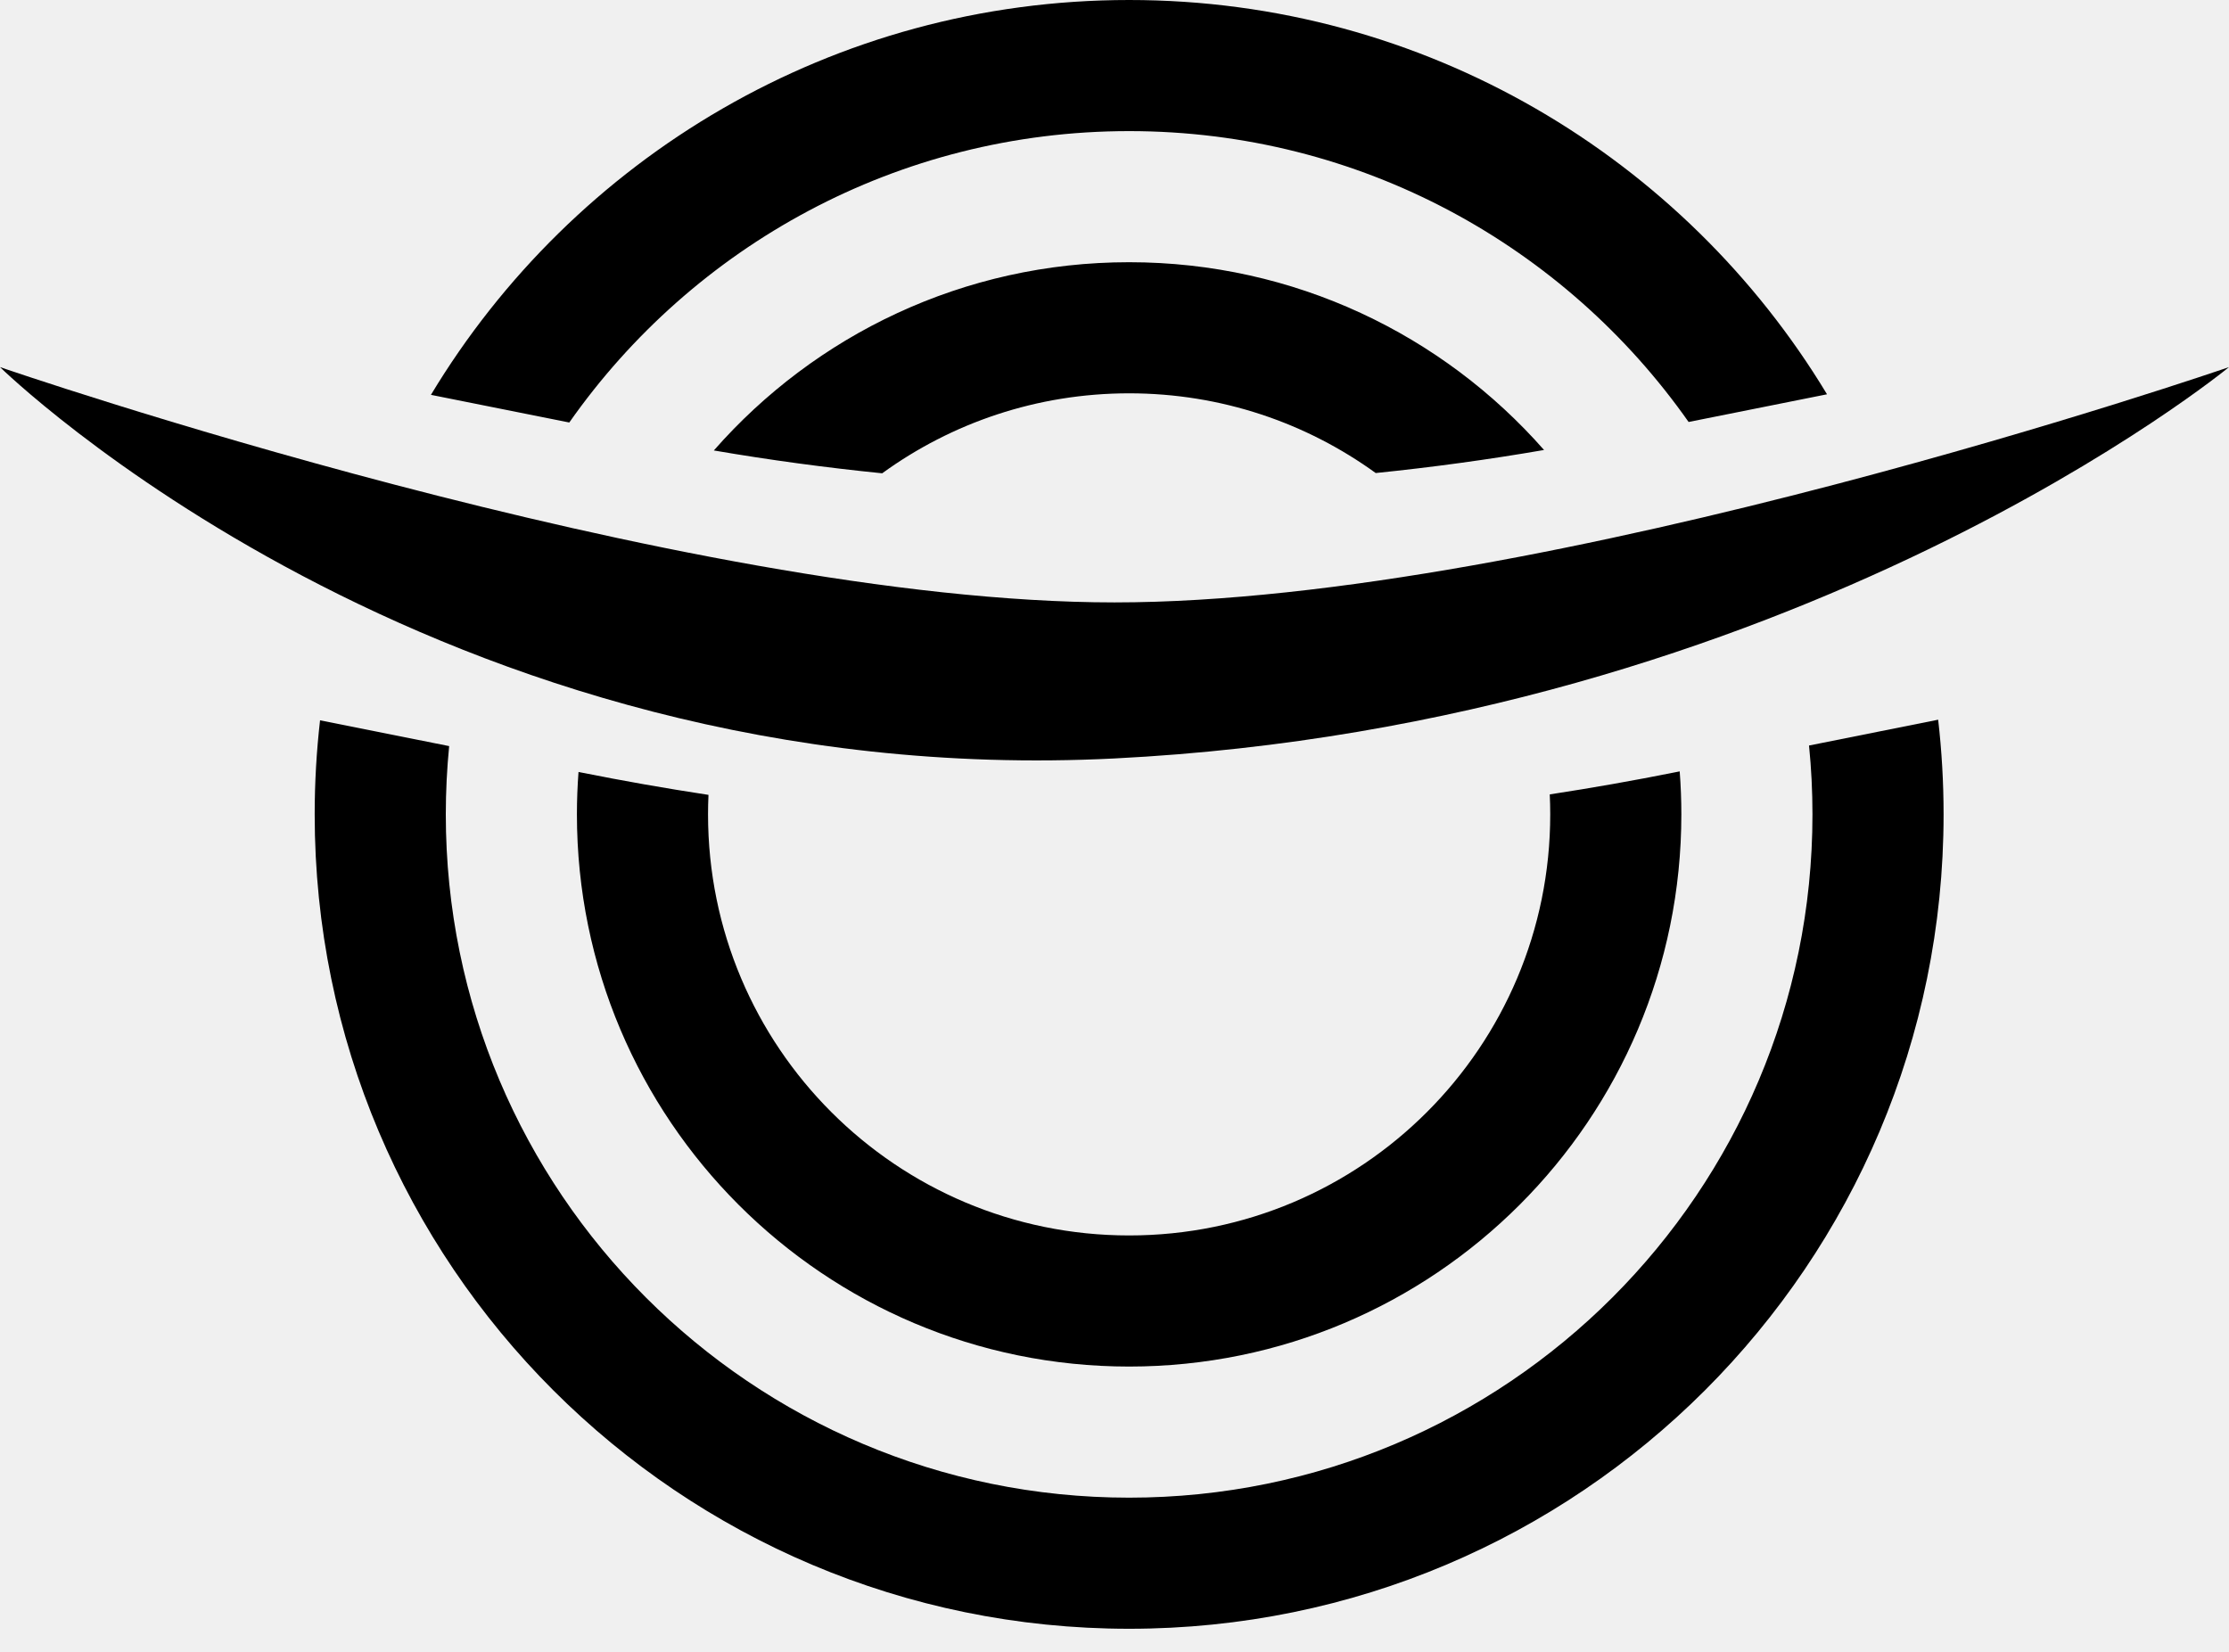
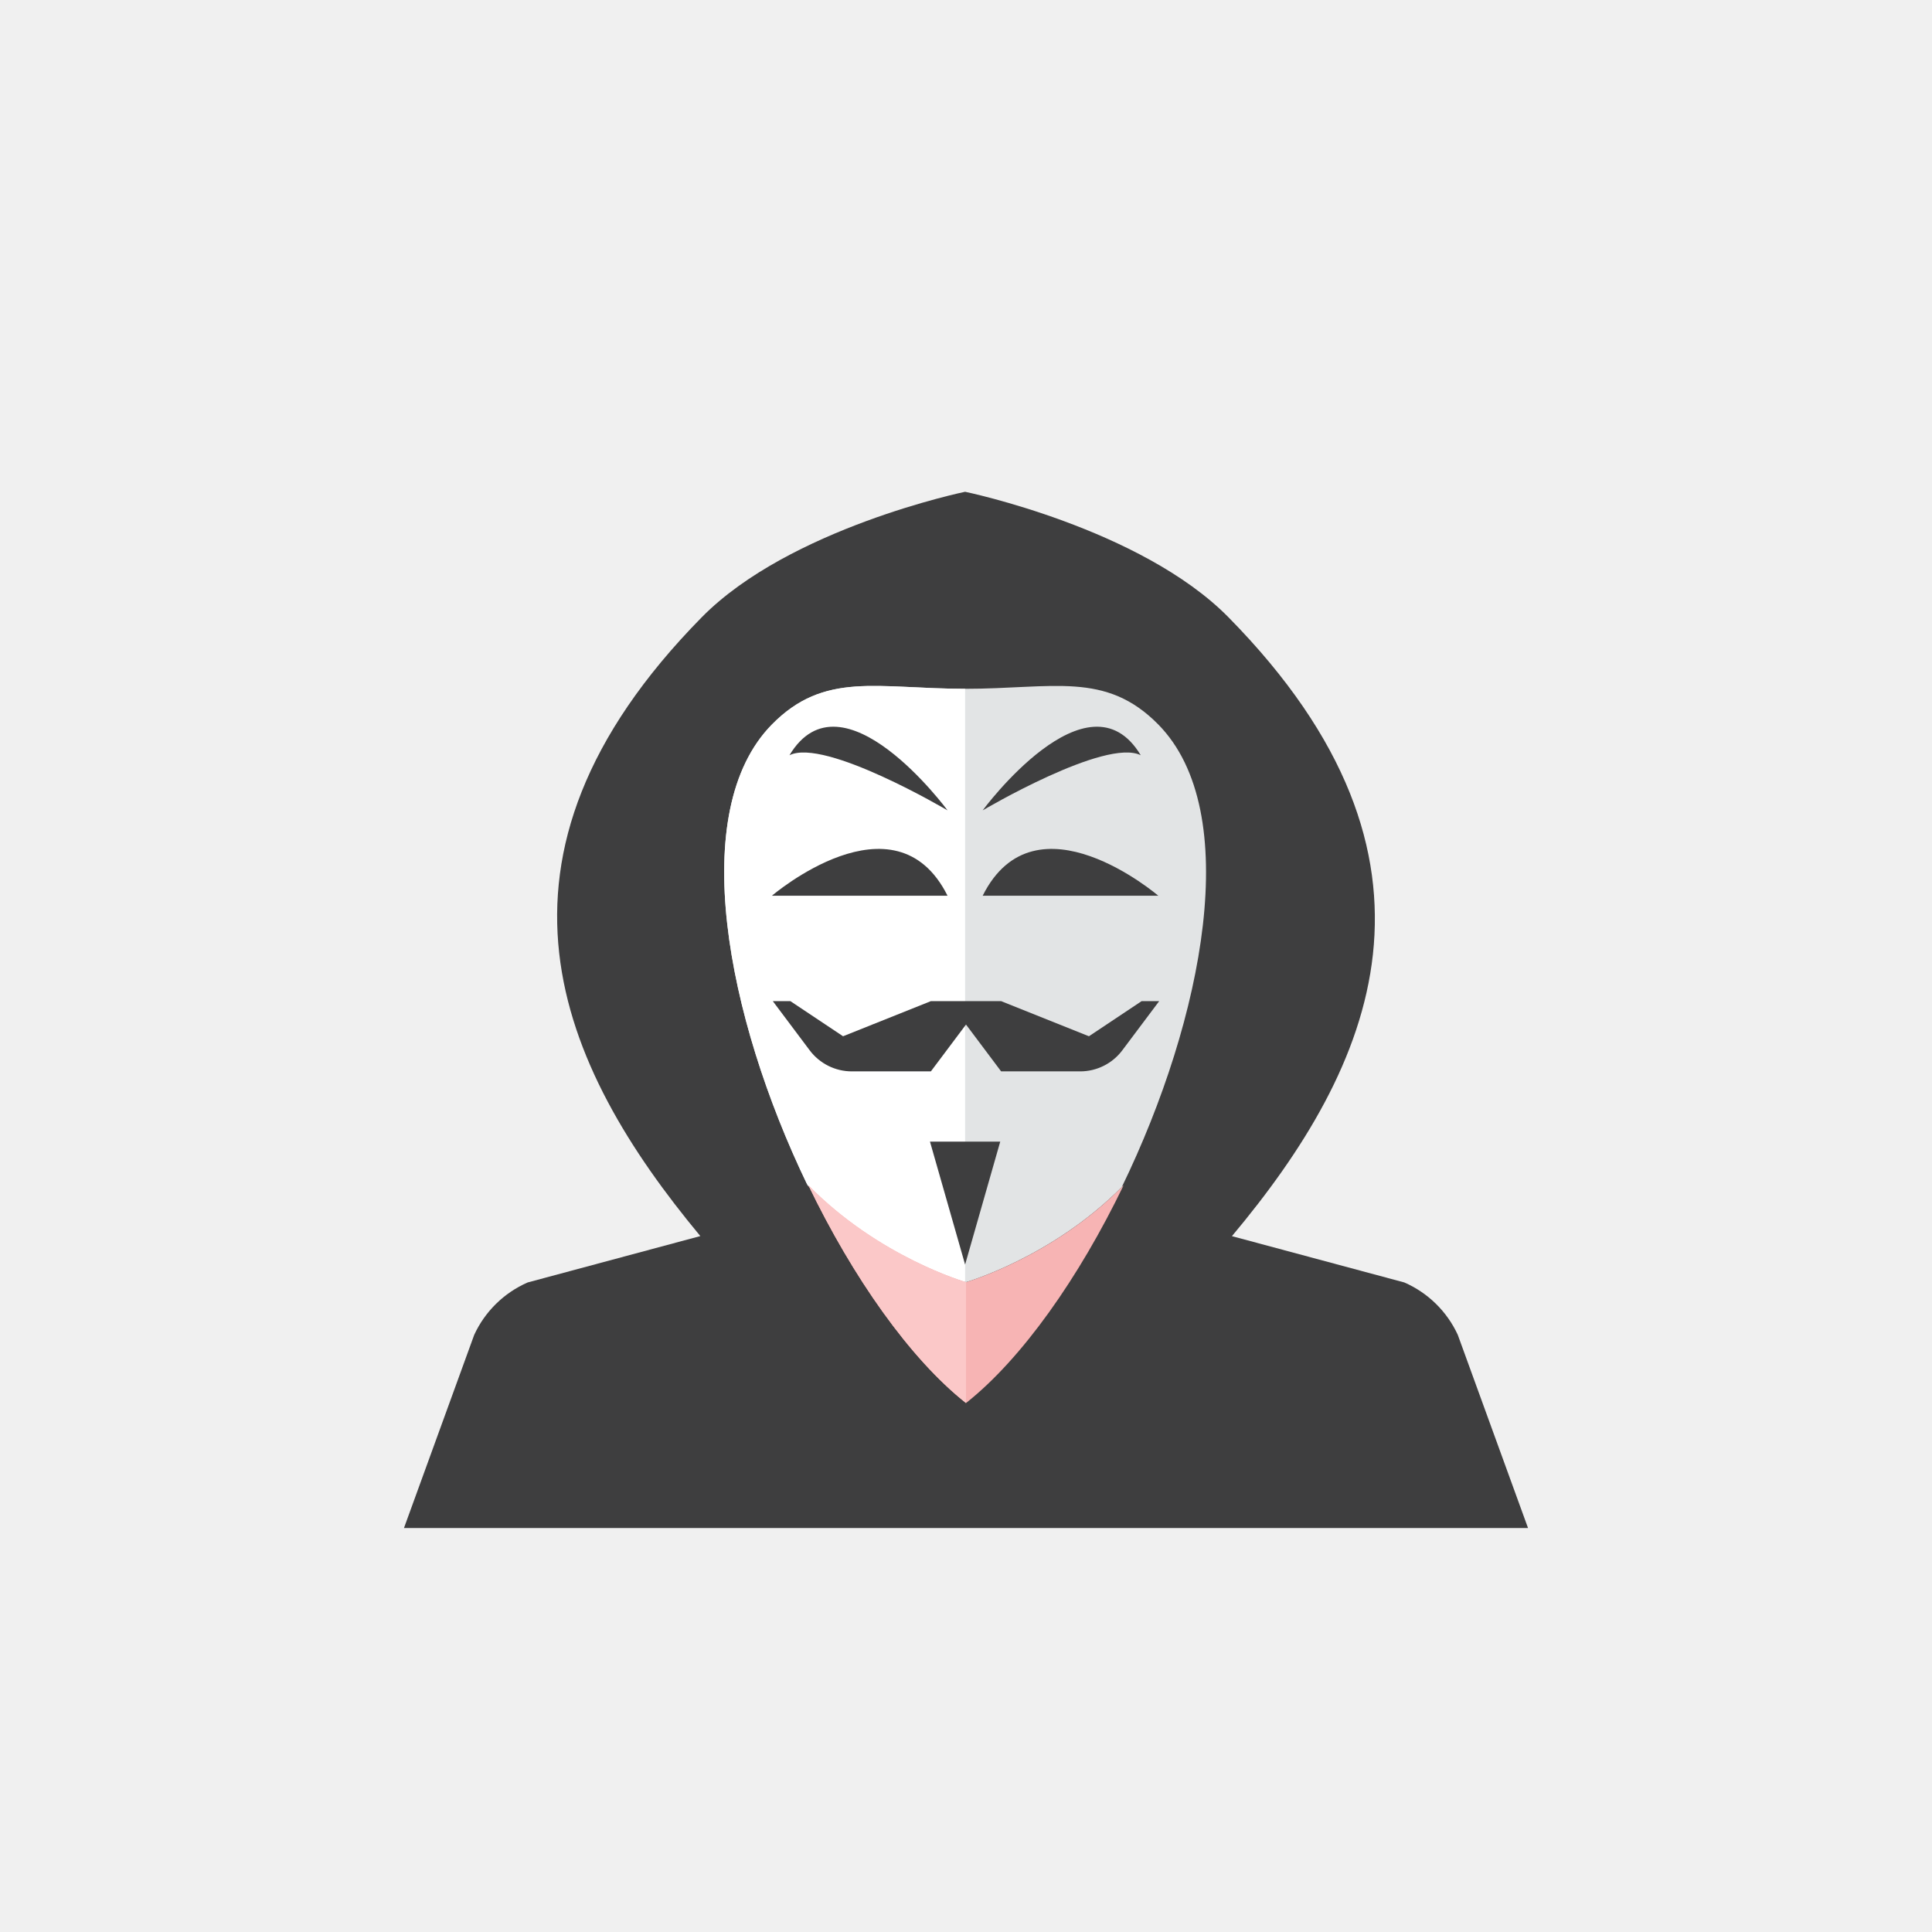
- <svg xmlns="http://www.w3.org/2000/svg" width="85" height="63" viewBox="0 0 85 63" fill="none">
-   <path fill-rule="evenodd" clip-rule="evenodd" d="M27.017 30.314C27.006 30.56 27 30.808 27 31.058C27 39.927 34.189 47.116 43.058 47.116C51.927 47.116 59.116 39.927 59.116 31.058C59.116 30.803 59.11 30.549 59.098 30.296C60.699 30.051 62.295 29.77 63.886 29.451L64.053 29.418C64.095 29.959 64.116 30.506 64.116 31.058C64.116 42.688 54.688 52.116 43.058 52.116C31.428 52.116 22 42.688 22 31.058C22 30.514 22.021 29.975 22.061 29.441L22.114 29.451C23.743 29.777 25.378 30.065 27.017 30.314ZM52.461 18.04C49.818 16.127 46.57 15 43.058 15C39.54 15 36.286 16.131 33.641 18.05C31.494 17.834 29.353 17.544 27.221 17.179C31.081 12.778 36.745 10 43.058 10C49.363 10 55.021 12.771 58.88 17.161C56.749 17.529 54.608 17.821 52.461 18.04ZM68.985 28.432C69.072 29.295 69.116 30.172 69.116 31.058C69.116 45.45 57.45 57.116 43.058 57.116C28.667 57.116 17 45.45 17 31.058C17 30.179 17.044 29.311 17.128 28.454L12.205 27.47C12.07 28.647 12 29.844 12 31.058C12 48.211 25.905 62.116 43.058 62.116C60.211 62.116 74.116 48.211 74.116 31.058C74.116 29.837 74.046 28.632 73.909 27.447L68.985 28.432ZM69.671 15.037L64.393 16.093C59.678 9.384 51.88 5 43.058 5C34.227 5 26.422 9.393 21.709 16.113L16.433 15.058C21.867 6.035 31.758 0 43.058 0C54.35 0 64.234 6.026 69.671 15.037Z" fill="black" />
-   <mask id="path-2-inside-1" fill="white">
-     <path d="M42.5 28.925C16.546 30.231 0 14 0 14C0 14 26 22.974 42.5 22.974C59 22.974 85 14 85 14C85 14 68.454 27.619 42.5 28.925Z" />
-   </mask>
-   <path d="M0 14L5.873 -3.015L-12.605 26.849L0 14ZM42.5 28.925L41.595 10.948L42.5 28.925ZM85 14L96.439 27.898L79.127 -3.015L85 14ZM0 14C-12.605 26.849 -12.6 26.855 -12.595 26.86C-12.593 26.862 -12.587 26.867 -12.584 26.871C-12.576 26.878 -12.569 26.885 -12.56 26.893C-12.544 26.909 -12.527 26.925 -12.509 26.943C-12.473 26.978 -12.432 27.017 -12.387 27.061C-12.297 27.147 -12.189 27.248 -12.064 27.365C-11.814 27.597 -11.495 27.887 -11.107 28.227C-10.333 28.906 -9.282 29.787 -7.966 30.797C-5.346 32.807 -1.615 35.375 3.117 37.872C12.559 42.854 26.401 47.758 43.405 46.903L41.595 10.948C32.645 11.398 25.237 8.839 19.917 6.033C17.268 4.635 15.241 3.227 13.948 2.235C13.307 1.743 12.863 1.366 12.631 1.162C12.515 1.061 12.454 1.004 12.448 0.999C12.446 0.997 12.458 1.008 12.484 1.033C12.497 1.045 12.513 1.061 12.533 1.081C12.544 1.09 12.555 1.101 12.566 1.113C12.572 1.119 12.579 1.125 12.585 1.131C12.588 1.134 12.593 1.139 12.595 1.141C12.6 1.145 12.605 1.15 0 14ZM43.405 46.903C59.328 46.101 72.316 41.53 81.317 37.178C85.834 34.995 89.418 32.833 91.955 31.151C93.227 30.308 94.245 29.579 94.995 29.02C95.37 28.741 95.679 28.503 95.92 28.314C96.041 28.219 96.144 28.137 96.231 28.067C96.274 28.032 96.313 28 96.348 27.972C96.365 27.958 96.382 27.945 96.397 27.932C96.404 27.926 96.412 27.92 96.419 27.914C96.422 27.911 96.428 27.907 96.429 27.906C96.434 27.902 96.439 27.898 85 14C73.561 0.102 73.566 0.099 73.57 0.095C73.572 0.093 73.576 0.089 73.579 0.087C73.586 0.082 73.591 0.077 73.597 0.073C73.608 0.063 73.618 0.055 73.628 0.047C73.647 0.032 73.661 0.02 73.673 0.011C73.695 -0.007 73.703 -0.013 73.696 -0.007C73.682 0.004 73.61 0.06 73.482 0.155C73.226 0.346 72.748 0.692 72.063 1.146C70.687 2.058 68.513 3.383 65.648 4.767C59.889 7.552 51.627 10.443 41.595 10.948L43.405 46.903ZM85 14C79.127 -3.015 79.129 -3.016 79.13 -3.016C79.131 -3.016 79.132 -3.017 79.133 -3.017C79.134 -3.017 79.135 -3.018 79.136 -3.018C79.137 -3.018 79.137 -3.018 79.135 -3.018C79.131 -3.016 79.121 -3.013 79.106 -3.008C79.074 -2.997 79.019 -2.978 78.94 -2.952C78.784 -2.899 78.537 -2.816 78.207 -2.707C77.547 -2.489 76.561 -2.169 75.317 -1.78C72.818 -1 69.327 0.039 65.375 1.075C57.005 3.268 48.283 4.974 42.5 4.974V40.974C53.217 40.974 65.745 38.193 74.5 35.899C79.111 34.691 83.151 33.487 86.043 32.585C87.494 32.132 88.668 31.751 89.494 31.478C89.908 31.341 90.235 31.232 90.468 31.153C90.584 31.114 90.677 31.082 90.744 31.059C90.778 31.047 90.806 31.038 90.828 31.031C90.838 31.027 90.847 31.024 90.855 31.021C90.859 31.02 90.862 31.019 90.865 31.018C90.867 31.017 90.868 31.017 90.869 31.016C90.871 31.016 90.873 31.015 85 14ZM42.5 4.974C36.717 4.974 27.995 3.268 19.625 1.075C15.673 0.039 12.182 -1 9.684 -1.78C8.439 -2.169 7.453 -2.489 6.793 -2.707C6.463 -2.816 6.216 -2.899 6.06 -2.952C5.981 -2.978 5.926 -2.997 5.895 -3.008C5.879 -3.013 5.869 -3.016 5.865 -3.018C5.863 -3.018 5.863 -3.018 5.864 -3.018C5.865 -3.018 5.866 -3.017 5.867 -3.017C5.868 -3.017 5.869 -3.016 5.87 -3.016C5.871 -3.016 5.873 -3.015 0 14C-5.873 31.015 -5.871 31.016 -5.869 31.016C-5.868 31.017 -5.866 31.017 -5.865 31.018C-5.862 31.019 -5.859 31.02 -5.855 31.021C-5.847 31.024 -5.838 31.027 -5.827 31.031C-5.806 31.038 -5.778 31.047 -5.744 31.059C-5.676 31.082 -5.584 31.114 -5.468 31.153C-5.235 31.232 -4.908 31.341 -4.494 31.478C-3.668 31.751 -2.494 32.132 -1.043 32.585C1.849 33.487 5.889 34.691 10.5 35.899C19.255 38.193 31.783 40.974 42.5 40.974V4.974Z" fill="black" mask="url(#path-2-inside-1)" />
+ <svg xmlns="http://www.w3.org/2000/svg" width="110" height="110" version="1.0" id="hacker">
+   <path fill="#3E3E3F" d="M83 76a5.997 5.997 0 0 0-3.043-2.982l-9.816-2.637c8.075-9.637 13.396-21.417-.192-35.231-5-5.083-15-7.15-15-7.15s-10 2.067-15 7.15c-13.474 13.699-8.13 25.534-.075 35.227l-9.832 2.641A5.998 5.998 0 0 0 27 76l-4 11h64l-4-11z" />
+   <path fill="#E2E4E5" d="M65.949 41.25c-3-3.05-6-2.033-11-2.033s-8-1.017-11 2.033c-4.838 4.919-2.615 16.559 1.98 26.13C49.961 71.556 55 73 55 73s4.875-1.396 8.872-5.415c4.662-9.609 6.95-21.381 2.077-26.335z" />
+   <path fill="#FFF" d="M43.949 41.25c-4.856 4.938-2.599 16.648 2.032 26.24 4.014 4.094 8.968 5.51 8.968 5.51V39.217c-5 0-8-1.017-11 2.033z" />
+   <path fill="#3E3E3F" d="m54.949 72-2-7h4zM65 57l-3 2-5-2h-4l-5 2-3-2h-1l2.1 2.8a3 3 0 0 0 2.4 1.2H53l2-2.667L57 61h4.5c.944 0 1.833-.445 2.4-1.2L66 57h-1zM53.949 51c-3-6-10 0-10 0h10zM55.949 51c3-6 10 0 10 0h-10zM44.949 43c2-1 9 3.139 9 3.139s-6-8.139-9-3.139zM64.949 43c-2-1-9 3.139-9 3.139s6-8.139 9-3.139z" />
+   <path fill="#F7B4B4" d="M55 73s-4.959-1.418-8.975-5.517c2.538 5.258 5.788 9.88 8.975 12.4 3.187-2.52 6.438-7.142 8.975-12.401C59.959 71.582 55 73 55 73z" />
+   <path fill="#FBC8C8" d="M46.025 67.483c2.538 5.258 5.788 9.88 8.975 12.4V73s-4.959-1.418-8.975-5.517z" />
</svg>
